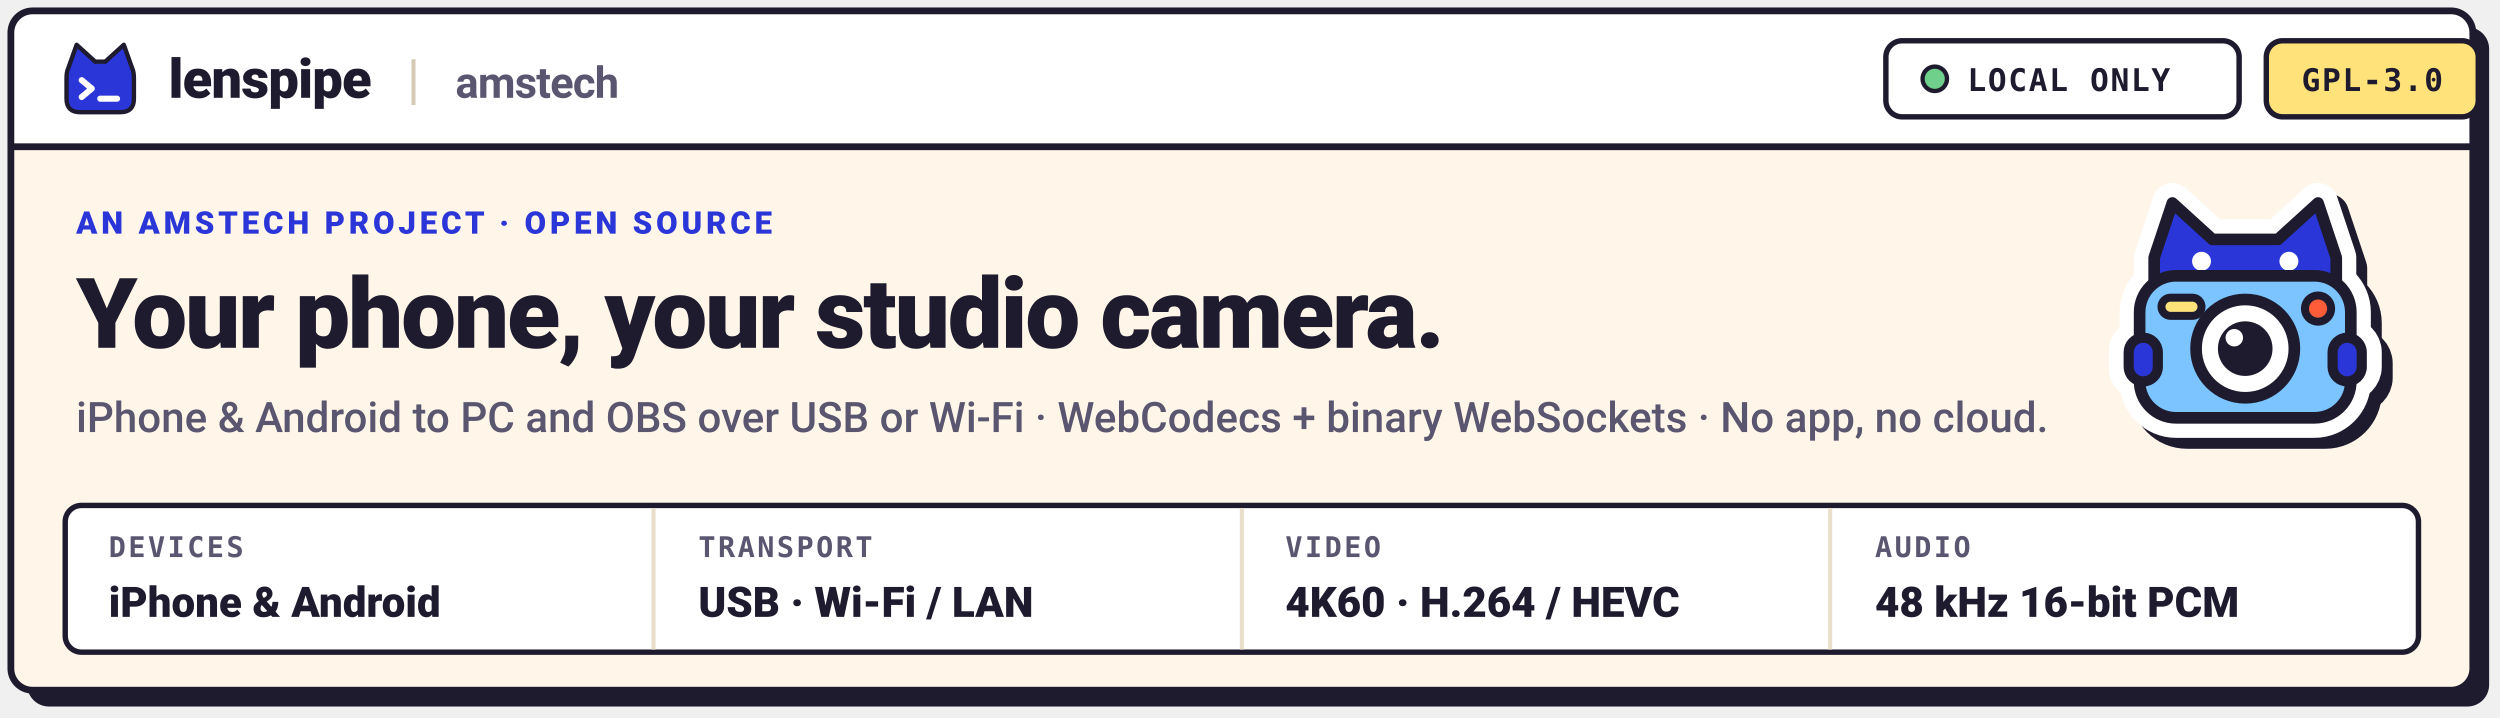
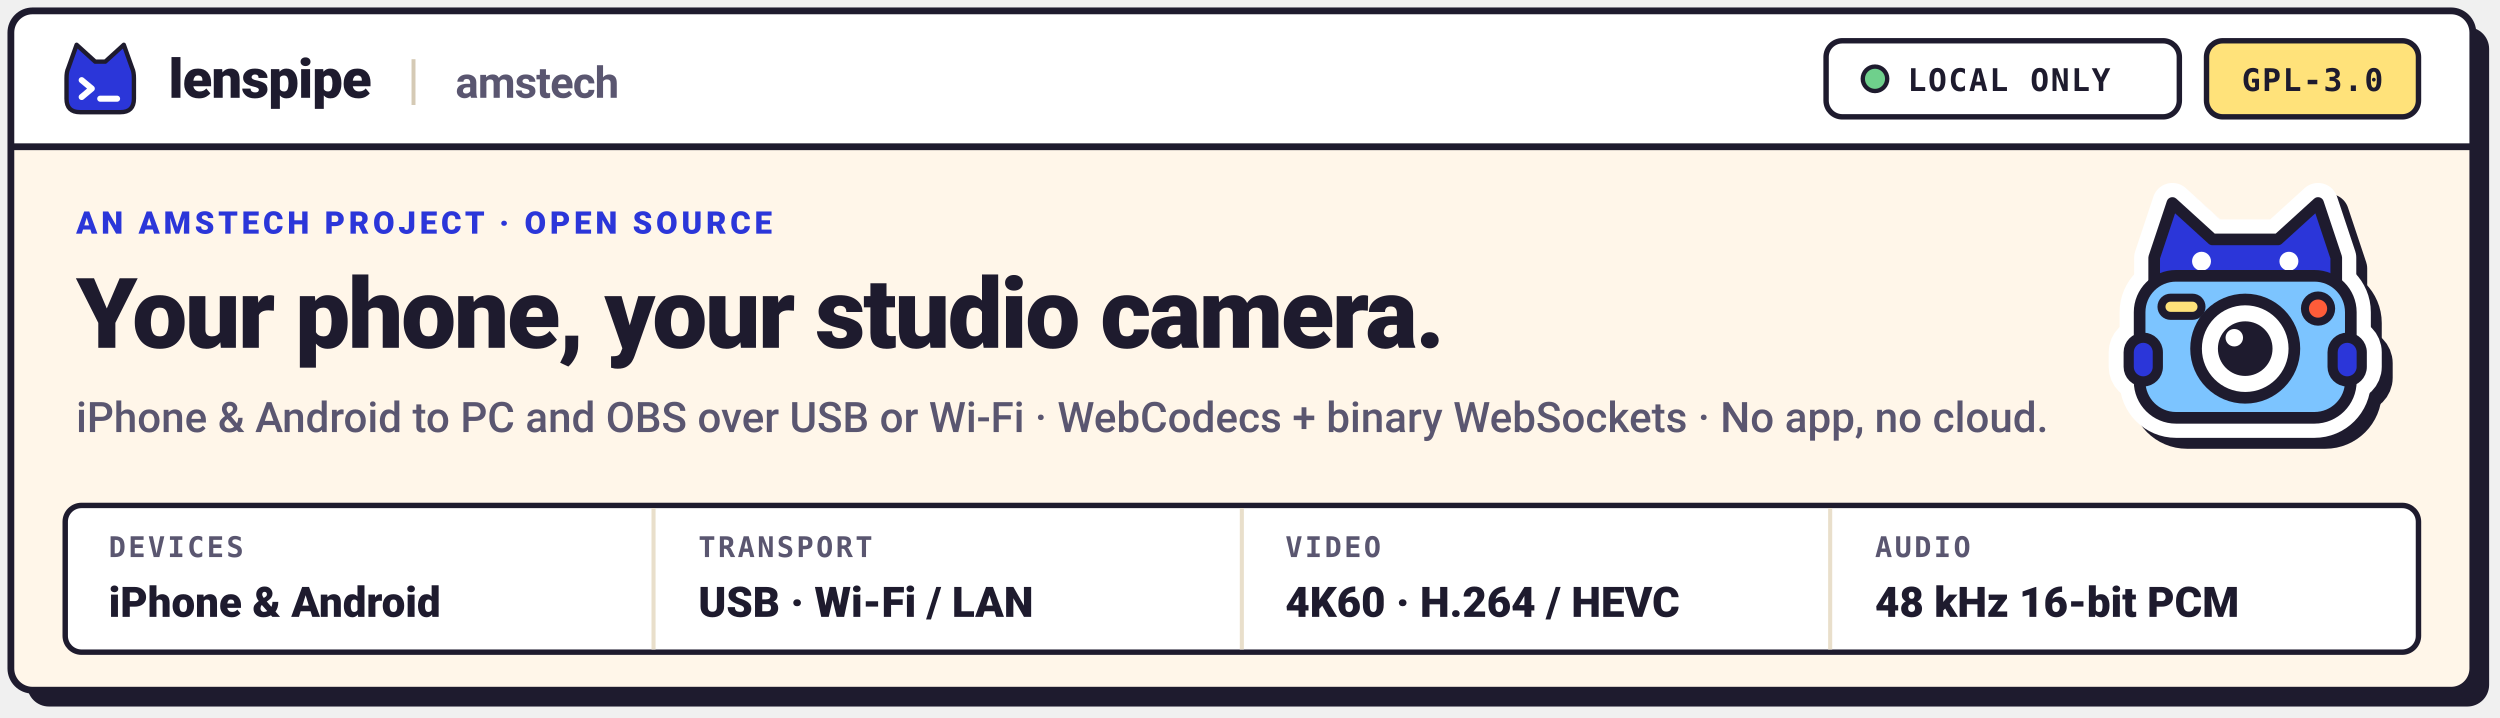
<svg xmlns="http://www.w3.org/2000/svg" viewBox="0 0 920 264" width="920" height="264" role="img" aria-label="LensPipe — An AMSTech project. Turn your iPhone or Android into a low-latency PC &amp; OBS studio camera over USB or Wi-Fi.">
  <rect x="10" y="10" width="906" height="250" rx="8" fill="#1E1B2E" />
  <rect x="4" y="4" width="906" height="250" rx="8" fill="#FFF6E9" />
  <path d="M12 4H902A8 8 0 0 1 910 12V54H4V12A8 8 0 0 1 12 4Z" fill="#FFFFFF" />
  <line x1="4" y1="54" x2="910" y2="54" stroke="#1E1B2E" stroke-width="2.5" />
  <rect x="4" y="4" width="906" height="250" rx="8" fill="none" stroke="#1E1B2E" stroke-width="2.5" />
  <g transform="translate(22 14) scale(0.62)">
    <path d="M10 4L21 14h6L38 4l5 14q1 2 1 6v12q0 8-8 8H12q-8 0-8-8V24q0-4 1-6z" fill="#2B36D9" stroke="#1E1B2E" stroke-width="2.6" stroke-linejoin="round" />
    <path d="M13 25l6 5-6 5M24 36h10" fill="none" stroke="#FFFFFF" stroke-width="3.6" stroke-linecap="round" stroke-linejoin="round" />
  </g>
  <text x="62" y="36" font-family="system-ui, -apple-system, 'Segoe UI', Roboto, sans-serif" font-size="20" letter-spacing="-0.3">
    <tspan font-weight="800" fill="#1E1B2E">lenspipe</tspan>
    <tspan dx="8" font-weight="400" fill="#D5CAB5">|</tspan>
    <tspan dx="8" font-weight="700" font-size="16" fill="#5A5670">amstech</tspan>
  </text>
-   <rect x="694" y="15" width="130" height="28" rx="6" fill="#FFFFFF" stroke="#1E1B2E" stroke-width="2" />
-   <circle cx="712" cy="29" r="4.5" fill="#6FD08C" stroke="#1E1B2E" stroke-width="1.6" />
-   <text x="724" y="33.5" font-family="ui-monospace, 'Cascadia Code', Consolas, Menlo, monospace" font-size="11.5" font-weight="700" letter-spacing="0.6" fill="#1E1B2E">LOCAL ONLY</text>
-   <rect x="834" y="15" width="78" height="28" rx="6" fill="#FFE27A" stroke="#1E1B2E" stroke-width="2" />
-   <text x="873" y="33.5" text-anchor="middle" font-family="ui-monospace, 'Cascadia Code', Consolas, Menlo, monospace" font-size="11.5" font-weight="700" letter-spacing="0.6" fill="#1E1B2E">GPL-3.0</text>
+   <rect x="672" y="15" width="130" height="28" rx="6" fill="#FFFFFF" stroke="#1E1B2E" stroke-width="2" />
+   <circle cx="690" cy="29" r="4.5" fill="#6FD08C" stroke="#1E1B2E" stroke-width="1.6" />
+   <text x="702" y="33.5" font-family="ui-monospace, 'Cascadia Code', Consolas, Menlo, monospace" font-size="11.5" font-weight="700" letter-spacing="0.6" fill="#1E1B2E">LOCAL ONLY</text>
+   <rect x="812" y="15" width="78" height="28" rx="6" fill="#FFE27A" stroke="#1E1B2E" stroke-width="2" />
+   <text x="851" y="33.5" text-anchor="middle" font-family="ui-monospace, 'Cascadia Code', Consolas, Menlo, monospace" font-size="11.5" font-weight="700" letter-spacing="0.6" fill="#1E1B2E">GPL-3.0</text>
  <text x="28" y="86" font-family="system-ui, -apple-system, 'Segoe UI', Roboto, sans-serif" font-size="11.5" font-weight="800" letter-spacing="1.4" fill="#2B36D9">AN AMSTECH PROJECT · OPEN SOURCE</text>
  <text x="28" y="128" font-family="system-ui, -apple-system, 'Segoe UI', Roboto, sans-serif" font-size="36" font-weight="800" letter-spacing="-0.8" fill="#1E1B2E">Your phone, your studio camera.</text>
  <text x="28" y="159" font-family="system-ui, -apple-system, 'Segoe UI', Roboto, sans-serif" font-size="15.5" font-weight="500" fill="#5A5670">iPhone &amp; Android to PC and OBS over USB or Wi-Fi · WebCodecs + binary WebSockets · No app, no cloud.</text>
  <g transform="translate(778 68) scale(1.34)">
    <g transform="translate(3 3)" fill="#1E1B2E" stroke="#1E1B2E" stroke-width="11" stroke-linejoin="round">
      <path d="M16 5l11 10h18L56 5l5 15v16H11V20z" />
      <rect x="7" y="25" width="58" height="39" rx="10" />
      <rect x="4" y="42" width="8" height="12" rx="4" />
      <rect x="60" y="42" width="8" height="12" rx="4" />
    </g>
    <g fill="#FFFFFF" stroke="#FFFFFF" stroke-width="11" stroke-linejoin="round">
      <path d="M16 5l11 10h18L56 5l5 15v16H11V20z" />
      <rect x="7" y="25" width="58" height="39" rx="10" />
      <rect x="4" y="42" width="8" height="12" rx="4" />
      <rect x="60" y="42" width="8" height="12" rx="4" />
    </g>
    <path d="M16 5l11 10h18L56 5l5 15v13H11V20z" fill="#2B36D9" stroke="#1E1B2E" stroke-width="3.2" stroke-linejoin="round" />
    <circle cx="24" cy="21" r="2.6" fill="#FFFFFF" />
    <circle cx="48" cy="21" r="2.6" fill="#FFFFFF" />
    <rect x="7" y="25" width="58" height="39" rx="10" fill="#7CC4FF" stroke="#1E1B2E" stroke-width="3.2" />
    <rect x="13" y="31" width="11" height="5" rx="2.5" fill="#FFE27A" stroke="#1E1B2E" stroke-width="2.2" />
    <circle cx="56" cy="34" r="3.6" fill="#FF5C39" stroke="#1E1B2E" stroke-width="2.2" />
    <circle cx="36" cy="45" r="13.5" fill="#FFFFFF" stroke="#1E1B2E" stroke-width="3.2" />
    <circle cx="36" cy="45" r="7.5" fill="#1E1B2E" />
    <circle cx="33" cy="42" r="2.4" fill="#FFFFFF" />
    <rect x="4" y="42" width="8" height="12" rx="4" fill="#2B36D9" stroke="#1E1B2E" stroke-width="2.8" />
    <rect x="60" y="42" width="8" height="12" rx="4" fill="#2B36D9" stroke="#1E1B2E" stroke-width="2.8" />
  </g>
  <rect x="24" y="186" width="866" height="54" rx="6" fill="#FFFFFF" stroke="#1E1B2E" stroke-width="2" />
  <line x1="240.5" y1="187" x2="240.5" y2="239" stroke="#E9DFCB" stroke-width="1.5" />
  <line x1="457" y1="187" x2="457" y2="239" stroke="#E9DFCB" stroke-width="1.5" />
  <line x1="673.5" y1="187" x2="673.5" y2="239" stroke="#E9DFCB" stroke-width="1.5" />
  <text x="40" y="205" font-family="ui-monospace, 'Cascadia Code', Consolas, Menlo, monospace" font-size="10.5" font-weight="700" letter-spacing="0.9" fill="#5A5670">DEVICES</text>
  <text x="40" y="227" font-family="system-ui, -apple-system, 'Segoe UI', Roboto, sans-serif" font-size="15.5" font-weight="800" fill="#1E1B2E">iPhone &amp; Android</text>
  <text x="257" y="205" font-family="ui-monospace, 'Cascadia Code', Consolas, Menlo, monospace" font-size="10.5" font-weight="700" letter-spacing="0.9" fill="#5A5670">TRANSPORT</text>
  <text x="257" y="227" font-family="system-ui, -apple-system, 'Segoe UI', Roboto, sans-serif" font-size="15.5" font-weight="800" fill="#1E1B2E">USB · Wi-Fi / LAN</text>
  <text x="473" y="205" font-family="ui-monospace, 'Cascadia Code', Consolas, Menlo, monospace" font-size="10.5" font-weight="700" letter-spacing="0.9" fill="#5A5670">VIDEO</text>
  <text x="473" y="227" font-family="system-ui, -apple-system, 'Segoe UI', Roboto, sans-serif" font-size="15.5" font-weight="800" fill="#1E1B2E">4K60 · H.264 / HEVC</text>
  <text x="690" y="205" font-family="ui-monospace, 'Cascadia Code', Consolas, Menlo, monospace" font-size="10.5" font-weight="700" letter-spacing="0.9" fill="#5A5670">AUDIO</text>
  <text x="690" y="227" font-family="system-ui, -apple-system, 'Segoe UI', Roboto, sans-serif" font-size="15.5" font-weight="800" fill="#1E1B2E">48 kHz 16-bit PCM</text>
</svg>
